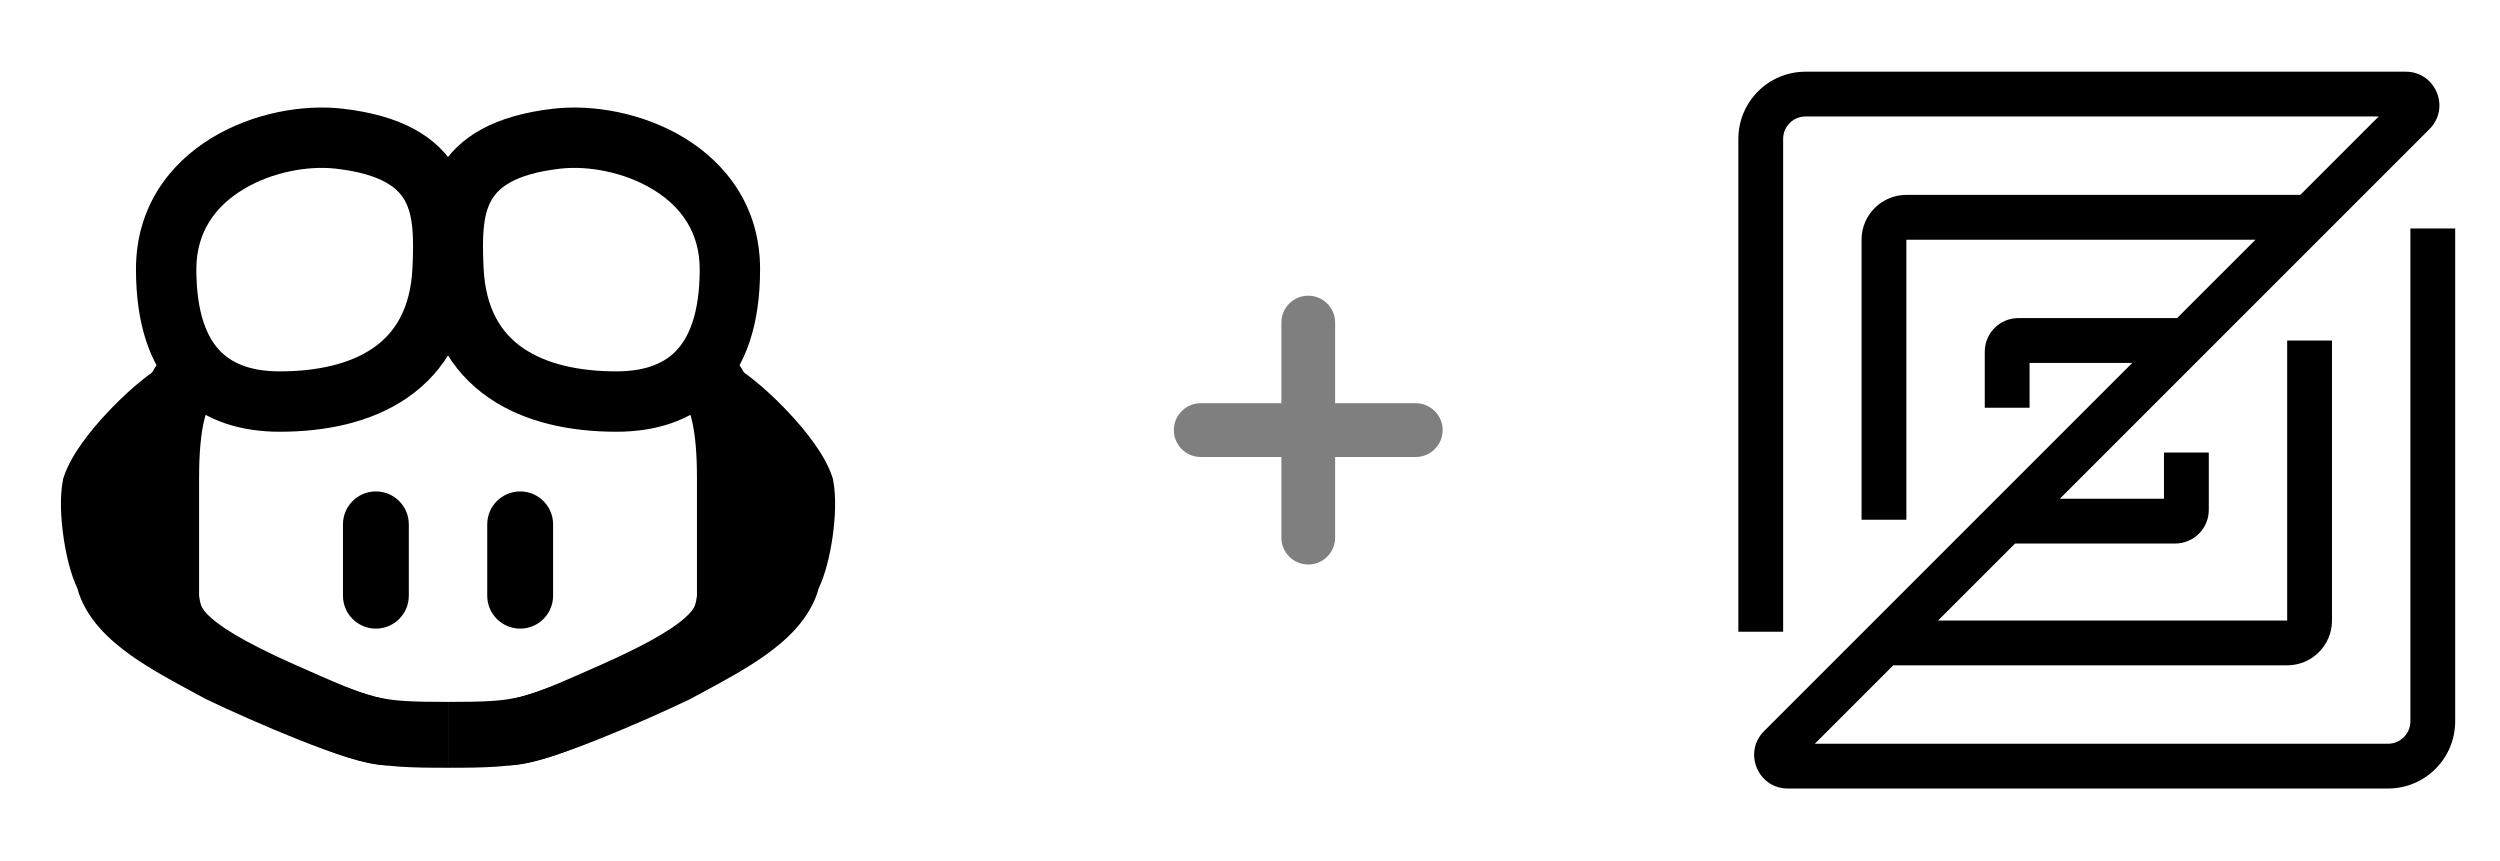
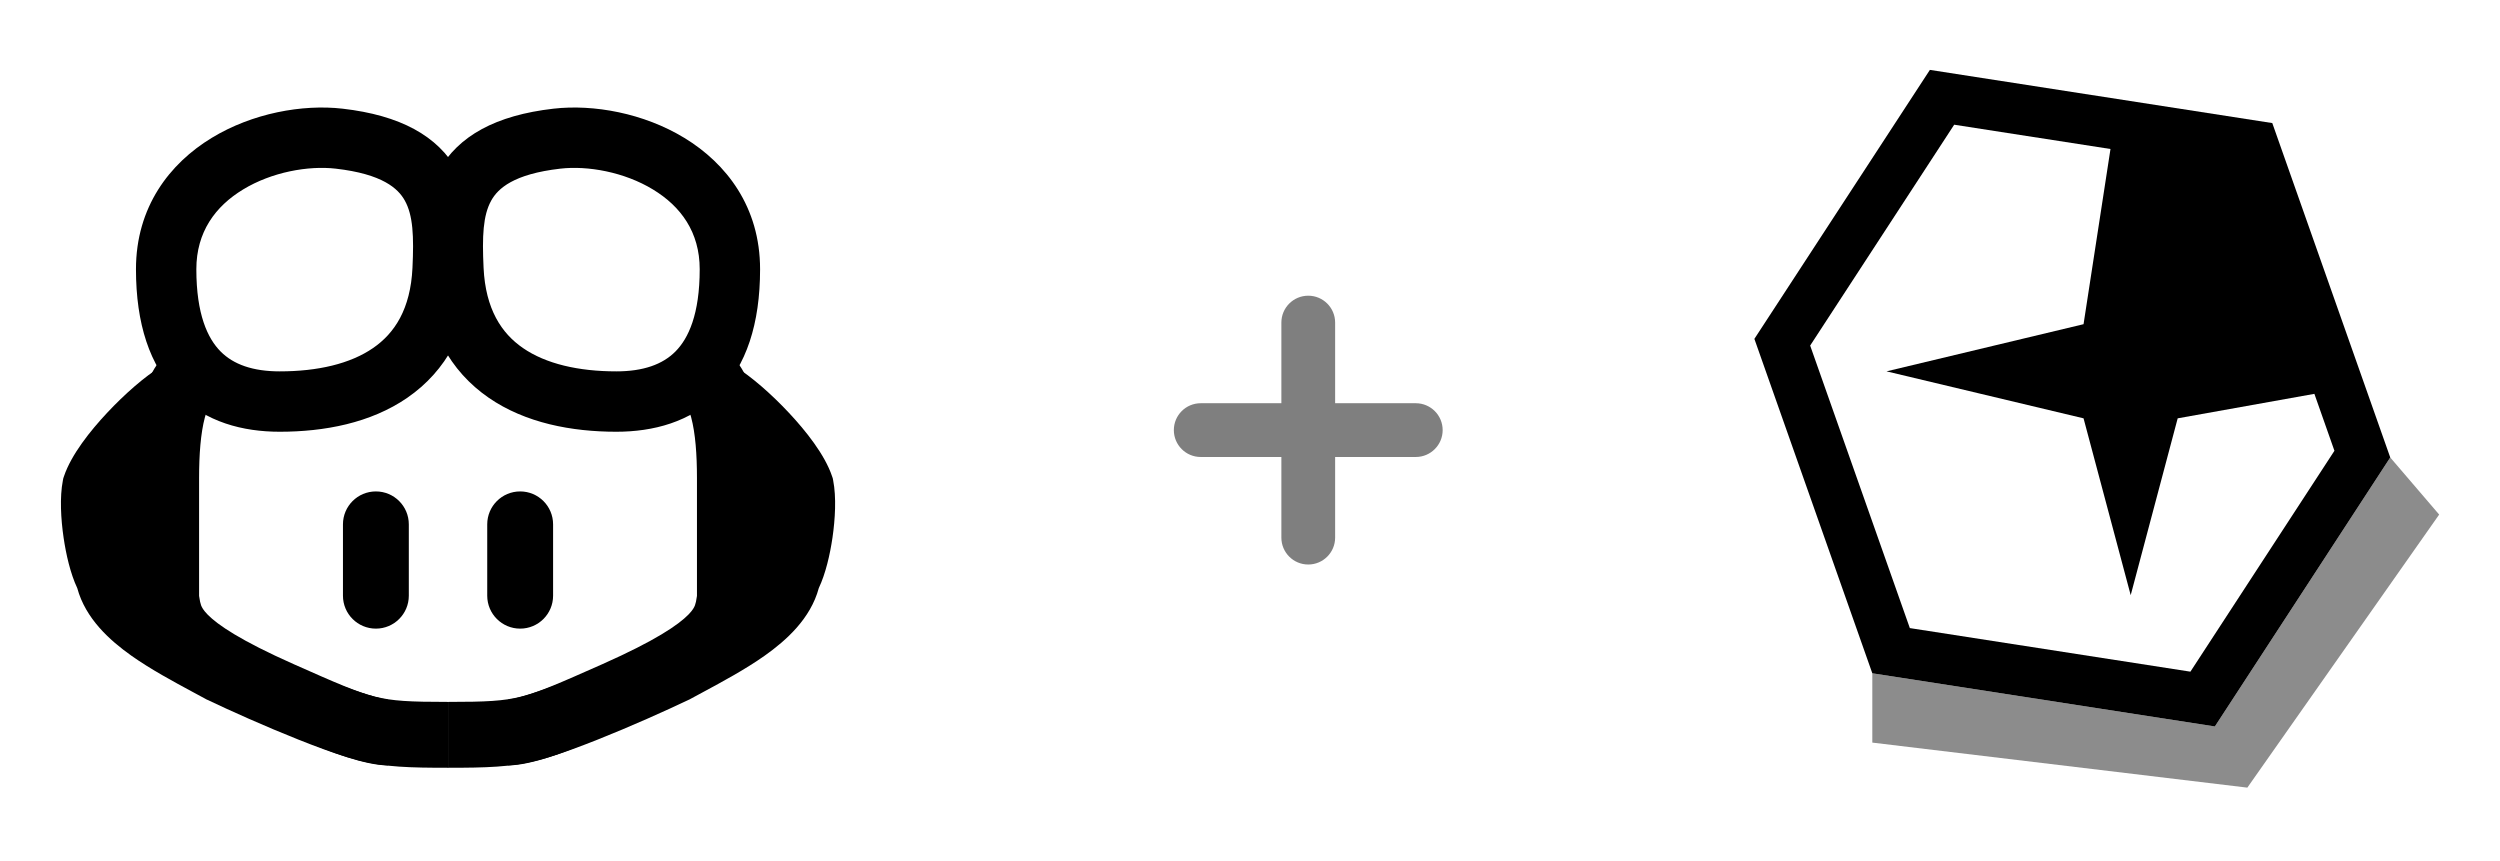
<svg xmlns="http://www.w3.org/2000/svg" width="93" height="32" viewBox="0 0 93 32" fill="none">
  <path fill-rule="evenodd" clip-rule="evenodd" d="M9.04 7.05C8.009 7.676 7.304 8.632 7.304 10.015C7.304 11.691 7.724 12.589 8.205 13.074C8.684 13.558 9.405 13.815 10.405 13.815C11.815 13.815 13.029 13.534 13.88 12.946C14.676 12.398 15.271 11.504 15.344 9.962C15.399 8.794 15.368 8.013 15.057 7.457C14.809 7.014 14.233 6.474 12.49 6.274C11.468 6.157 10.111 6.398 9.04 7.05ZM7.873 5.131C9.391 4.207 11.253 3.872 12.746 4.043C14.884 4.289 16.284 5.05 17.017 6.361C17.686 7.559 17.638 8.983 17.587 10.068C17.484 12.244 16.58 13.812 15.155 14.795C13.786 15.74 12.058 16.061 10.405 16.061C9.042 16.061 7.651 15.707 6.609 14.655C5.568 13.604 5.058 12.041 5.058 10.015C5.058 7.696 6.314 6.079 7.873 5.131Z" fill="black" />
  <path fill-rule="evenodd" clip-rule="evenodd" d="M13.983 18.281C14.659 18.281 15.208 18.829 15.208 19.506V22.16C15.208 22.837 14.659 23.385 13.983 23.385C13.306 23.385 12.758 22.837 12.758 22.16V19.506C12.758 18.829 13.306 18.281 13.983 18.281Z" fill="black" />
  <path fill-rule="evenodd" clip-rule="evenodd" d="M5.256 14.89C5.484 14.039 5.992 12.906 7.207 12.536L7.921 14.88L7.924 14.879C7.924 14.879 7.923 14.878 7.921 14.88C7.914 14.885 7.891 14.905 7.859 14.951C7.788 15.05 7.701 15.231 7.622 15.524C7.464 16.116 7.406 16.917 7.406 17.781V22.168C7.435 22.357 7.451 22.438 7.481 22.519C7.507 22.586 7.56 22.695 7.723 22.862C8.094 23.241 8.941 23.826 10.928 24.708C12.54 25.424 13.275 25.746 13.959 25.917C14.605 26.078 15.238 26.111 16.667 26.111V28.561C15.254 28.561 14.339 28.537 13.364 28.293C12.452 28.065 11.517 27.65 10.061 27.004C10.019 26.985 9.977 26.966 9.934 26.947C7.898 26.044 6.687 25.305 5.972 24.576C5.593 24.188 5.346 23.797 5.191 23.387C5.054 23.027 5.006 22.688 4.975 22.475C4.973 22.461 4.971 22.447 4.969 22.433L4.956 22.346V17.781C4.956 16.861 5.012 15.8 5.256 14.89Z" fill="black" />
  <path fill-rule="evenodd" clip-rule="evenodd" d="M3.983 15.359C4.628 14.669 5.4 13.988 5.997 13.635L7.246 15.742C6.937 15.925 6.349 16.416 5.772 17.033C5.22 17.622 4.857 18.138 4.731 18.425C4.703 18.667 4.712 19.116 4.79 19.648C4.878 20.254 5.017 20.703 5.105 20.863L5.193 21.022L5.23 21.201C5.287 21.47 5.56 21.865 6.301 22.391C6.881 22.802 7.565 23.17 8.296 23.565C8.458 23.652 8.622 23.741 8.788 23.831C9.595 24.216 10.848 24.777 12.019 25.242C12.613 25.478 13.17 25.683 13.629 25.827C13.858 25.899 14.05 25.951 14.202 25.985C14.35 26.017 14.418 26.023 14.428 26.023C14.429 26.023 14.428 26.023 14.428 26.023L14.429 28.473C13.965 28.473 13.389 28.319 12.897 28.165C12.356 27.995 11.737 27.766 11.115 27.519C9.869 27.024 8.548 26.431 7.703 26.028L7.672 26.014L7.643 25.997C7.498 25.918 7.345 25.836 7.187 25.751C6.45 25.354 5.6 24.896 4.885 24.39C4.084 23.822 3.182 23.014 2.874 21.878C2.618 21.337 2.456 20.618 2.366 20.003C2.265 19.317 2.217 18.495 2.339 17.873L2.354 17.794L2.38 17.718C2.652 16.909 3.362 16.022 3.983 15.359Z" fill="black" />
  <path fill-rule="evenodd" clip-rule="evenodd" d="M3.485 21.264V17.14H5.935V21.264H3.485Z" fill="black" />
  <path fill-rule="evenodd" clip-rule="evenodd" d="M24.293 7.05C25.324 7.676 26.029 8.632 26.029 10.015C26.029 11.691 25.609 12.589 25.128 13.074C24.649 13.558 23.928 13.815 22.928 13.815C21.518 13.815 20.304 13.534 19.453 12.946C18.658 12.398 18.062 11.504 17.989 9.962C17.934 8.794 17.965 8.013 18.276 7.457C18.524 7.014 19.101 6.474 20.843 6.274C21.865 6.157 23.222 6.398 24.293 7.05ZM25.46 5.131C23.942 4.207 22.08 3.872 20.587 4.043C18.449 4.289 17.049 5.05 16.316 6.361C15.647 7.559 15.695 8.983 15.746 10.068C15.849 12.244 16.753 13.812 18.178 14.795C19.547 15.74 21.275 16.061 22.928 16.061C24.291 16.061 25.682 15.707 26.724 14.655C27.765 13.604 28.275 12.041 28.275 10.015C28.275 7.696 27.019 6.079 25.46 5.131Z" fill="black" />
  <path fill-rule="evenodd" clip-rule="evenodd" d="M19.35 18.281C18.674 18.281 18.125 18.829 18.125 19.506V22.16C18.125 22.837 18.674 23.385 19.35 23.385C20.027 23.385 20.575 22.837 20.575 22.16V19.506C20.575 18.829 20.027 18.281 19.35 18.281Z" fill="black" />
  <path fill-rule="evenodd" clip-rule="evenodd" d="M28.078 14.89C27.85 14.039 27.341 12.906 26.126 12.536L25.413 14.88L25.41 14.879C25.41 14.879 25.41 14.878 25.413 14.88C25.42 14.885 25.442 14.905 25.474 14.951C25.545 15.05 25.633 15.231 25.711 15.524C25.87 16.116 25.927 16.917 25.927 17.781V22.168C25.899 22.357 25.882 22.438 25.852 22.519C25.826 22.586 25.774 22.695 25.61 22.862C25.239 23.241 24.393 23.826 22.406 24.708C20.793 25.424 20.058 25.746 19.375 25.917C18.728 26.078 18.095 26.111 16.667 26.111V28.561C18.08 28.561 18.994 28.537 19.969 28.293C20.881 28.065 21.816 27.65 23.272 27.004C23.314 26.985 23.356 26.966 23.399 26.947C25.436 26.044 26.646 25.305 27.361 24.576C27.74 24.188 27.987 23.797 28.143 23.387C28.279 23.027 28.328 22.688 28.358 22.475C28.36 22.461 28.362 22.447 28.364 22.433L28.377 22.346V17.781C28.377 16.861 28.321 15.8 28.078 14.89Z" fill="black" />
  <path fill-rule="evenodd" clip-rule="evenodd" d="M29.35 15.359C28.705 14.669 27.933 13.988 27.337 13.635L26.088 15.742C26.396 15.925 26.984 16.416 27.562 17.033C28.113 17.622 28.476 18.138 28.602 18.425C28.63 18.667 28.621 19.116 28.543 19.648C28.455 20.254 28.316 20.703 28.228 20.863L28.141 21.022L28.103 21.201C28.047 21.47 27.774 21.865 27.032 22.391C26.452 22.802 25.768 23.17 25.037 23.565C24.875 23.652 24.711 23.741 24.545 23.831C23.738 24.216 22.485 24.777 21.314 25.242C20.72 25.478 20.163 25.683 19.704 25.827C19.475 25.899 19.283 25.951 19.131 25.985C18.983 26.017 18.915 26.023 18.905 26.023C18.905 26.023 18.904 26.023 18.905 26.023L18.904 28.473C19.369 28.473 19.944 28.319 20.436 28.165C20.977 27.995 21.596 27.766 22.218 27.519C23.465 27.024 24.785 26.431 25.63 26.028L25.661 26.014L25.69 25.997C25.835 25.918 25.988 25.836 26.146 25.751C26.883 25.354 27.733 24.896 28.448 24.39C29.25 23.822 30.152 23.014 30.459 21.878C30.715 21.337 30.878 20.618 30.968 20.003C31.068 19.317 31.116 18.495 30.994 17.873L30.979 17.794L30.953 17.718C30.681 16.909 29.971 16.022 29.35 15.359Z" fill="black" />
  <path fill-rule="evenodd" clip-rule="evenodd" d="M29.848 21.264V17.14H27.398V21.264H29.848Z" fill="black" />
  <path fill-rule="evenodd" clip-rule="evenodd" d="M48.667 11C49.219 11 49.667 11.448 49.667 12V15H52.667C53.219 15 53.667 15.448 53.667 16C53.667 16.552 53.219 17 52.667 17H49.667V20C49.667 20.552 49.219 21 48.667 21C48.114 21 47.667 20.552 47.667 20V17H44.667C44.114 17 43.667 16.552 43.667 16C43.667 15.448 44.114 15 44.667 15H47.667V12C47.667 11.448 48.114 11 48.667 11Z" fill="black" fill-opacity="0.5" />
-   <path fill-rule="evenodd" clip-rule="evenodd" d="M67.167 4.333C66.706 4.333 66.333 4.706 66.333 5.167V23.5H64.667V5.167C64.667 3.786 65.786 2.667 67.167 2.667H89.494C90.608 2.667 91.165 4.013 90.378 4.801L76.626 18.552H80.5V16.833H82.167V18.969C82.167 19.659 81.607 20.219 80.917 20.219H74.96L72.095 23.083H85.083V12.667H86.75V23.083C86.75 24.004 86.004 24.75 85.083 24.75H70.428L67.512 27.667H88.833C89.293 27.667 89.667 27.294 89.667 26.833V8.5H91.333V26.833C91.333 28.214 90.214 29.333 88.833 29.333H66.506C65.392 29.333 64.835 27.987 65.622 27.199L79.321 13.5H75.5V15.167H73.833V13.083C73.833 12.393 74.393 11.833 75.083 11.833H80.988L83.905 8.917H70.917V19.333H69.25V8.917C69.25 7.996 69.996 7.25 70.917 7.25H85.571L88.488 4.333H67.167Z" fill="black" />
+   <path fill="black" fill-rule="evenodd" fill-opacity="0.45" d="M69.65,25.046 L82.393,27.024 L88.917,17.018 L90.737,19.142 L83.601,29.3 L69.65,27.625Z" />
+   <path fill="black" fill-rule="evenodd" d="M65.263,12.606 L69.65,25.046 L82.393,27.024 L88.917,17.018 L84.529,4.578 L71.792,2.6ZM72.696,4.639 L78.51,5.543 L77.508,12.06 L70.178,13.814 L77.508,15.562 L79.262,22.14 L81.01,15.562 L86.095,14.651 L86.841,16.769 L81.483,24.986 L71.046,23.365 L67.338,12.855Z" />
</svg>
